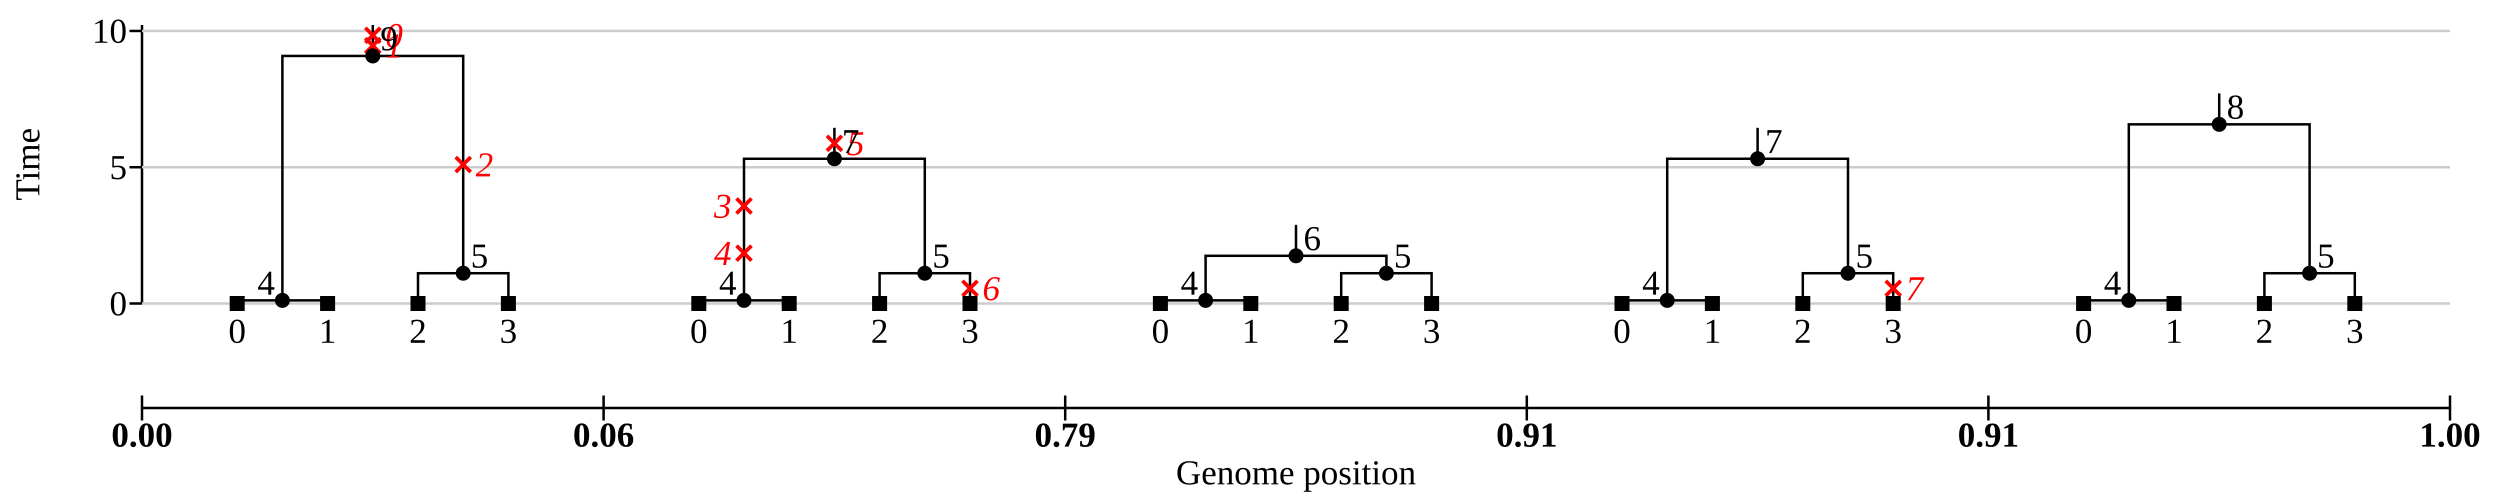
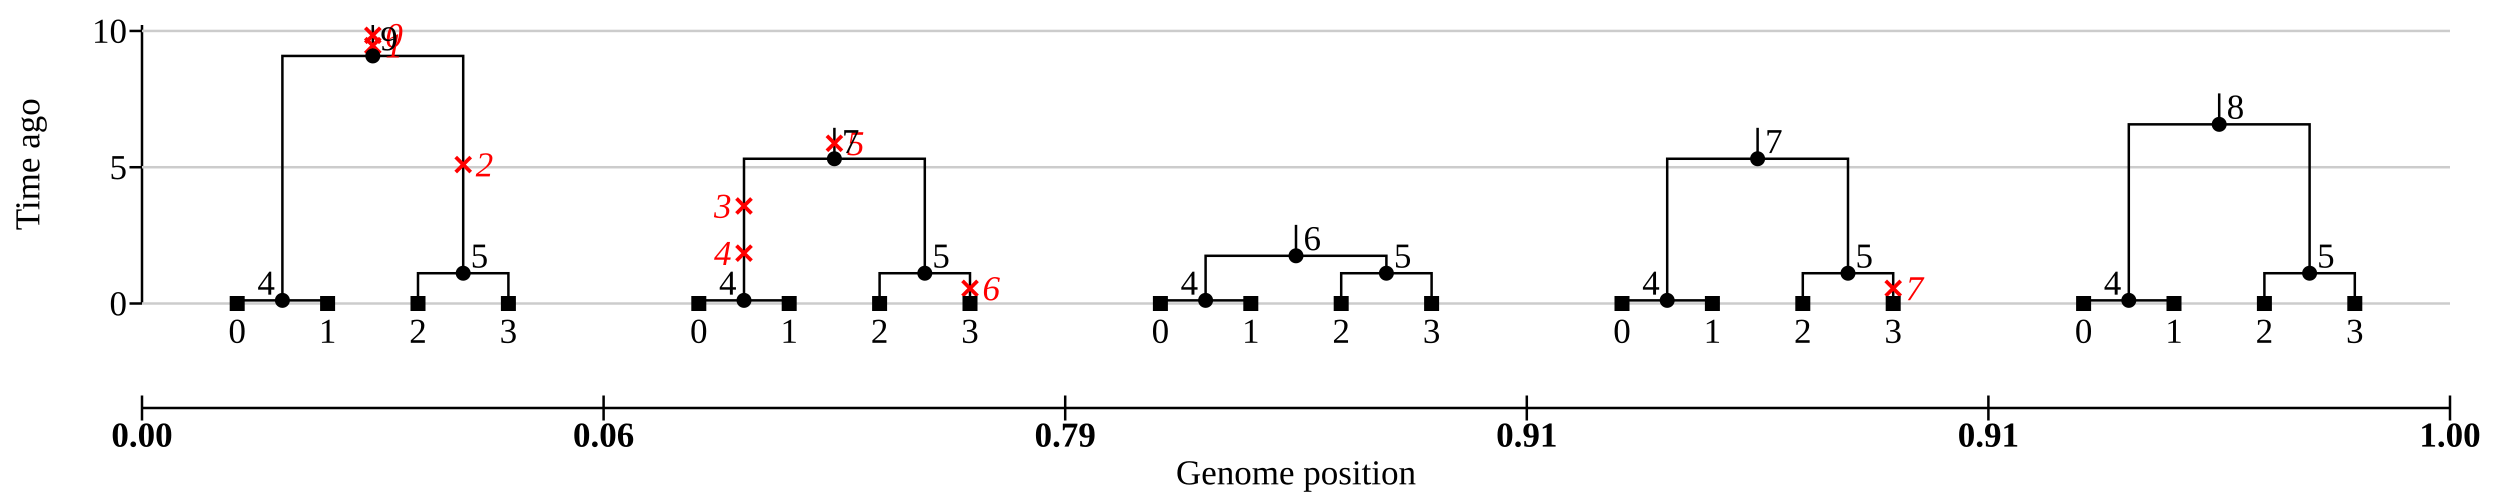
<svg xmlns="http://www.w3.org/2000/svg" baseProfile="full" height="200" version="1.1" width="1000">
  <defs>
    <style type="text/css">.background path {fill: #808080; fill-opacity: 0}.background path:nth-child(odd) {fill-opacity: .1}.axes {font-size: 14px}.x-axis .tick .lab {font-weight: bold; dominant-baseline: hanging}.axes, .tree {font-size: 14px; text-anchor: middle}.axes line, .edge {stroke: black; fill: none}.axes .ax-skip {stroke-dasharray: 4}.y-axis .grid {stroke: #FAFAFA}.node &gt; .sym {fill: black; stroke: none}.site &gt; .sym {stroke: black}.mut text {fill: red; font-style: italic}.mut.extra text {fill: hotpink}.mut line {fill: none; stroke: none}.mut .sym {fill: none; stroke: red}.mut.extra .sym {stroke: hotpink}.node .mut .sym {stroke-width: 1.5px}.tree text, .tree-sequence text {dominant-baseline: central}.plotbox .lab.lft {text-anchor: end}.plotbox .lab.rgt {text-anchor: start}.y-axis line.grid {stroke: #CCCCCC}</style>
  </defs>
  <g class="tree-sequence">
    <g class="axes">
      <g class="x-axis">
        <g class="title" transform="translate(518.4 200)">
          <text class="lab" text-anchor="middle" transform="translate(0 -11)">Genome position</text>
        </g>
        <line class="ax-line" x1="56.8" x2="980" y1="163.2" y2="163.2" />
        <g class="ticks">
          <g class="tick" transform="translate(56.8 163.2)">
            <line x1="0" x2="0" y1="-5" y2="5" />
            <g transform="translate(0 6)">
              <text class="lab">0.00</text>
            </g>
          </g>
          <g class="tick" transform="translate(241.44 163.2)">
            <line x1="0" x2="0" y1="-5" y2="5" />
            <g transform="translate(0 6)">
              <text class="lab">0.06</text>
            </g>
          </g>
          <g class="tick" transform="translate(426.08 163.2)">
            <line x1="0" x2="0" y1="-5" y2="5" />
            <g transform="translate(0 6)">
              <text class="lab">0.79</text>
            </g>
          </g>
          <g class="tick" transform="translate(610.72 163.2)">
            <line x1="0" x2="0" y1="-5" y2="5" />
            <g transform="translate(0 6)">
              <text class="lab">0.91</text>
            </g>
          </g>
          <g class="tick" transform="translate(795.36 163.2)">
            <line x1="0" x2="0" y1="-5" y2="5" />
            <g transform="translate(0 6)">
              <text class="lab">0.91</text>
            </g>
          </g>
          <g class="tick" transform="translate(980 163.2)">
            <line x1="0" x2="0" y1="-5" y2="5" />
            <g transform="translate(0 6)">
              <text class="lab">1.00</text>
            </g>
          </g>
        </g>
      </g>
      <g class="y-axis">
        <g class="title" transform="translate(0 65.7)">
-           <text class="lab" text-anchor="middle" transform="translate(11) rotate(-90)">Time</text>
+           <text class="lab" text-anchor="middle" transform="translate(11) rotate(-90)">Time ago</text>
        </g>
        <line class="ax-line" x1="56.8" x2="56.8" y1="121.4" y2="10" />
        <g class="ticks">
          <g class="tick" transform="translate(56.8 121.4)">
            <line class="grid" x1="0" x2="923.2" y1="0" y2="0" />
            <line x1="0" x2="-5" y1="0" y2="0" />
            <g transform="translate(-6 0)">
              <text class="lab" text-anchor="end">0</text>
            </g>
          </g>
          <g class="tick" transform="translate(56.8 66.8909)">
            <line class="grid" x1="0" x2="923.2" y1="0" y2="0" />
            <line x1="0" x2="-5" y1="0" y2="0" />
            <g transform="translate(-6 0)">
              <text class="lab" text-anchor="end">5</text>
            </g>
          </g>
          <g class="tick" transform="translate(56.8 12.3817)">
            <line class="grid" x1="0" x2="923.2" y1="0" y2="0" />
            <line x1="0" x2="-5" y1="0" y2="0" />
            <g transform="translate(-6 0)">
              <text class="lab" text-anchor="end">10</text>
            </g>
          </g>
        </g>
      </g>
    </g>
    <g class="plotbox trees">
      <g class="tree t0" transform="translate(56.8 0)">
        <g class="plotbox">
          <g class="c2 m0 m1 node n9 p0 root s0" transform="translate(92.32 22.3778)">
            <g class="a9 c2 node n4 p0" transform="translate(-36.16 97.7739)">
              <g class="a4 leaf node n0 p0 sample" transform="translate(-18.08 1.24828)">
                <path class="edge" d="M 0 0 V -1.248 H 18.08" />
                <rect class="sym" height="6" width="6" x="-3" y="-3" />
                <text class="lab" transform="translate(0 11)">0</text>
              </g>
              <g class="a4 leaf node n1 p0 sample" transform="translate(18.08 1.24828)">
                <path class="edge" d="M 0 0 V -1.248 H -18.08" />
                <rect class="sym" height="6" width="6" x="-3" y="-3" />
                <text class="lab" transform="translate(0 11)">1</text>
              </g>
              <path class="edge" d="M 0 0 V -97.774 H 36.16" />
              <circle class="sym" cx="0" cy="0" r="3" />
              <text class="lab lft" transform="translate(-3 -7.0)">4</text>
            </g>
            <g class="a9 c2 m2 node n5 p0 s0" transform="translate(36.16 86.9138)">
              <g class="a5 leaf node n2 p0 sample" transform="translate(-18.08 12.1084)">
                <path class="edge" d="M 0 0 V -12.108 H 18.08" />
                <rect class="sym" height="6" width="6" x="-3" y="-3" />
                <text class="lab" transform="translate(0 11)">2</text>
              </g>
              <g class="a5 leaf node n3 p0 sample" transform="translate(18.08 12.1084)">
                <path class="edge" d="M 0 0 V -12.108 H -18.08" />
                <rect class="sym" height="6" width="6" x="-3" y="-3" />
                <text class="lab" transform="translate(0 11)">3</text>
              </g>
              <path class="edge" d="M 0 0 V -86.914 H -36.16" />
              <g class="mut m2 s0 unknown_time" transform="translate(0 -43.4569)">
                <line x1="0" x2="0" y1="0" y2="43.457" />
                <path class="sym" d="M -3,-3 l 6,6 M -3,3 l 6,-6" />
                <text class="lab rgt" transform="translate(5 0)">2</text>
              </g>
              <circle class="sym" cx="0" cy="0" r="3" />
              <text class="lab rgt" transform="translate(3 -7.0)">5</text>
            </g>
            <path class="edge" d="M 0 0 V -12.378 H 0" />
            <g class="mut m0 s0 unknown_time" transform="translate(0 -8.25185)">
              <line x1="0" x2="0" y1="0" y2="8.252" />
              <path class="sym" d="M -3,-3 l 6,6 M -3,3 l 6,-6" />
              <text class="lab rgt" transform="translate(5 0)">0</text>
            </g>
            <g class="mut m1 s0 unknown_time" transform="translate(0 -4.12593)">
              <line x1="0" x2="0" y1="0" y2="4.126" />
              <path class="sym" d="M -3,-3 l 6,6 M -3,3 l 6,-6" />
              <text class="lab rgt" transform="translate(5 0)">1</text>
            </g>
            <circle class="sym" cx="0" cy="0" r="3" />
            <text class="lab rgt" transform="translate(3 -7.0)">9</text>
          </g>
        </g>
      </g>
      <g class="tree t1" transform="translate(241.44 0)">
        <g class="plotbox">
          <g class="c2 m5 node n7 p0 root s2" transform="translate(92.32 63.504)">
            <g class="a7 c2 m3 m4 node n4 p0 s1" transform="translate(-36.16 56.6478)">
              <g class="a4 leaf node n0 p0 sample" transform="translate(-18.08 1.24828)">
                <path class="edge" d="M 0 0 V -1.248 H 18.08" />
                <rect class="sym" height="6" width="6" x="-3" y="-3" />
                <text class="lab" transform="translate(0 11)">0</text>
              </g>
              <g class="a4 leaf node n1 p0 sample" transform="translate(18.08 1.24828)">
                <path class="edge" d="M 0 0 V -1.248 H -18.08" />
                <rect class="sym" height="6" width="6" x="-3" y="-3" />
                <text class="lab" transform="translate(0 11)">1</text>
              </g>
              <path class="edge" d="M 0 0 V -56.648 H 36.16" />
              <g class="mut m3 s1 unknown_time" transform="translate(0 -37.7652)">
                <line x1="0" x2="0" y1="0" y2="37.765" />
                <path class="sym" d="M -3,-3 l 6,6 M -3,3 l 6,-6" />
                <text class="lab lft" transform="translate(-5 0)">3</text>
              </g>
              <g class="mut m4 s1 unknown_time" transform="translate(0 -18.8826)">
                <line x1="0" x2="0" y1="0" y2="18.883" />
                <path class="sym" d="M -3,-3 l 6,6 M -3,3 l 6,-6" />
                <text class="lab lft" transform="translate(-5 0)">4</text>
              </g>
              <circle class="sym" cx="0" cy="0" r="3" />
              <text class="lab lft" transform="translate(-3 -7.0)">4</text>
            </g>
            <g class="a7 c2 node n5 p0" transform="translate(36.16 45.7876)">
              <g class="a5 leaf node n2 p0 sample" transform="translate(-18.08 12.1084)">
                <path class="edge" d="M 0 0 V -12.108 H 18.08" />
                <rect class="sym" height="6" width="6" x="-3" y="-3" />
                <text class="lab" transform="translate(0 11)">2</text>
              </g>
              <g class="a5 leaf m6 node n3 p0 s2 sample" transform="translate(18.08 12.1084)">
                <path class="edge" d="M 0 0 V -12.108 H -18.08" />
                <g class="mut m6 s2 unknown_time" transform="translate(0 -6.05422)">
                  <line x1="0" x2="0" y1="0" y2="6.054" />
                  <path class="sym" d="M -3,-3 l 6,6 M -3,3 l 6,-6" />
                  <text class="lab rgt" transform="translate(5 0)">6</text>
                </g>
                <rect class="sym" height="6" width="6" x="-3" y="-3" />
                <text class="lab" transform="translate(0 11)">3</text>
              </g>
              <path class="edge" d="M 0 0 V -45.788 H -36.16" />
              <circle class="sym" cx="0" cy="0" r="3" />
              <text class="lab rgt" transform="translate(3 -7.0)">5</text>
            </g>
            <path class="edge" d="M 0 0 V -12.378 H 0" />
            <g class="mut m5 s2 unknown_time" transform="translate(0 -6.18889)">
              <line x1="0" x2="0" y1="0" y2="6.189" />
              <path class="sym" d="M -3,-3 l 6,6 M -3,3 l 6,-6" />
              <text class="lab rgt" transform="translate(5 0)">5</text>
            </g>
            <circle class="sym" cx="0" cy="0" r="3" />
            <text class="lab rgt" transform="translate(3 -7.0)">7</text>
          </g>
        </g>
      </g>
      <g class="tree t2" transform="translate(426.08 0)">
        <g class="plotbox">
          <g class="c2 node n6 p0 root" transform="translate(92.32 102.321)">
            <g class="a6 c2 node n4 p0" transform="translate(-36.16 17.8305)">
              <g class="a4 leaf node n0 p0 sample" transform="translate(-18.08 1.24828)">
                <path class="edge" d="M 0 0 V -1.248 H 18.08" />
                <rect class="sym" height="6" width="6" x="-3" y="-3" />
                <text class="lab" transform="translate(0 11)">0</text>
              </g>
              <g class="a4 leaf node n1 p0 sample" transform="translate(18.08 1.24828)">
                <path class="edge" d="M 0 0 V -1.248 H -18.08" />
                <rect class="sym" height="6" width="6" x="-3" y="-3" />
                <text class="lab" transform="translate(0 11)">1</text>
              </g>
              <path class="edge" d="M 0 0 V -17.831 H 36.16" />
              <circle class="sym" cx="0" cy="0" r="3" />
              <text class="lab lft" transform="translate(-3 -7.0)">4</text>
            </g>
            <g class="a6 c2 node n5 p0" transform="translate(36.16 6.97033)">
              <g class="a5 leaf node n2 p0 sample" transform="translate(-18.08 12.1084)">
                <path class="edge" d="M 0 0 V -12.108 H 18.08" />
                <rect class="sym" height="6" width="6" x="-3" y="-3" />
                <text class="lab" transform="translate(0 11)">2</text>
              </g>
              <g class="a5 leaf node n3 p0 sample" transform="translate(18.08 12.1084)">
                <path class="edge" d="M 0 0 V -12.108 H -18.08" />
                <rect class="sym" height="6" width="6" x="-3" y="-3" />
                <text class="lab" transform="translate(0 11)">3</text>
              </g>
              <path class="edge" d="M 0 0 V -6.97 H -36.16" />
              <circle class="sym" cx="0" cy="0" r="3" />
              <text class="lab rgt" transform="translate(3 -7.0)">5</text>
            </g>
            <path class="edge" d="M 0 0 V -12.378 H 0" />
            <circle class="sym" cx="0" cy="0" r="3" />
            <text class="lab rgt" transform="translate(3 -7.0)">6</text>
          </g>
        </g>
      </g>
      <g class="tree t3" transform="translate(610.72 0)">
        <g class="plotbox">
          <g class="c2 node n7 p0 root" transform="translate(92.32 63.504)">
            <g class="a7 c2 node n4 p0" transform="translate(-36.16 56.6478)">
              <g class="a4 leaf node n0 p0 sample" transform="translate(-18.08 1.24828)">
                <path class="edge" d="M 0 0 V -1.248 H 18.08" />
                <rect class="sym" height="6" width="6" x="-3" y="-3" />
                <text class="lab" transform="translate(0 11)">0</text>
              </g>
              <g class="a4 leaf node n1 p0 sample" transform="translate(18.08 1.24828)">
                <path class="edge" d="M 0 0 V -1.248 H -18.08" />
                <rect class="sym" height="6" width="6" x="-3" y="-3" />
                <text class="lab" transform="translate(0 11)">1</text>
              </g>
              <path class="edge" d="M 0 0 V -56.648 H 36.16" />
              <circle class="sym" cx="0" cy="0" r="3" />
              <text class="lab lft" transform="translate(-3 -7.0)">4</text>
            </g>
            <g class="a7 c2 node n5 p0" transform="translate(36.16 45.7876)">
              <g class="a5 leaf node n2 p0 sample" transform="translate(-18.08 12.1084)">
                <path class="edge" d="M 0 0 V -12.108 H 18.08" />
                <rect class="sym" height="6" width="6" x="-3" y="-3" />
                <text class="lab" transform="translate(0 11)">2</text>
              </g>
              <g class="a5 leaf m7 node n3 p0 s4 sample" transform="translate(18.08 12.1084)">
                <path class="edge" d="M 0 0 V -12.108 H -18.08" />
                <g class="mut m7 s4 unknown_time" transform="translate(0 -6.05422)">
                  <line x1="0" x2="0" y1="0" y2="6.054" />
                  <path class="sym" d="M -3,-3 l 6,6 M -3,3 l 6,-6" />
                  <text class="lab rgt" transform="translate(5 0)">7</text>
                </g>
                <rect class="sym" height="6" width="6" x="-3" y="-3" />
                <text class="lab" transform="translate(0 11)">3</text>
              </g>
              <path class="edge" d="M 0 0 V -45.788 H -36.16" />
              <circle class="sym" cx="0" cy="0" r="3" />
              <text class="lab rgt" transform="translate(3 -7.0)">5</text>
            </g>
            <path class="edge" d="M 0 0 V -12.378 H 0" />
            <circle class="sym" cx="0" cy="0" r="3" />
            <text class="lab rgt" transform="translate(3 -7.0)">7</text>
          </g>
        </g>
      </g>
      <g class="tree t4" transform="translate(795.36 0)">
        <g class="plotbox">
          <g class="c2 node n8 p0 root" transform="translate(92.32 49.7389)">
            <g class="a8 c2 node n4 p0" transform="translate(-36.16 70.4129)">
              <g class="a4 leaf node n0 p0 sample" transform="translate(-18.08 1.24828)">
                <path class="edge" d="M 0 0 V -1.248 H 18.08" />
                <rect class="sym" height="6" width="6" x="-3" y="-3" />
                <text class="lab" transform="translate(0 11)">0</text>
              </g>
              <g class="a4 leaf node n1 p0 sample" transform="translate(18.08 1.24828)">
                <path class="edge" d="M 0 0 V -1.248 H -18.08" />
                <rect class="sym" height="6" width="6" x="-3" y="-3" />
                <text class="lab" transform="translate(0 11)">1</text>
              </g>
              <path class="edge" d="M 0 0 V -70.413 H 36.16" />
              <circle class="sym" cx="0" cy="0" r="3" />
              <text class="lab lft" transform="translate(-3 -7.0)">4</text>
            </g>
            <g class="a8 c2 node n5 p0" transform="translate(36.16 59.5527)">
              <g class="a5 leaf node n2 p0 sample" transform="translate(-18.08 12.1084)">
                <path class="edge" d="M 0 0 V -12.108 H 18.08" />
                <rect class="sym" height="6" width="6" x="-3" y="-3" />
                <text class="lab" transform="translate(0 11)">2</text>
              </g>
              <g class="a5 leaf node n3 p0 sample" transform="translate(18.08 12.1084)">
                <path class="edge" d="M 0 0 V -12.108 H -18.08" />
                <rect class="sym" height="6" width="6" x="-3" y="-3" />
                <text class="lab" transform="translate(0 11)">3</text>
              </g>
              <path class="edge" d="M 0 0 V -59.553 H -36.16" />
              <circle class="sym" cx="0" cy="0" r="3" />
              <text class="lab rgt" transform="translate(3 -7.0)">5</text>
            </g>
            <path class="edge" d="M 0 0 V -12.378 H 0" />
            <circle class="sym" cx="0" cy="0" r="3" />
            <text class="lab rgt" transform="translate(3 -7.0)">8</text>
          </g>
        </g>
      </g>
    </g>
  </g>
</svg>
